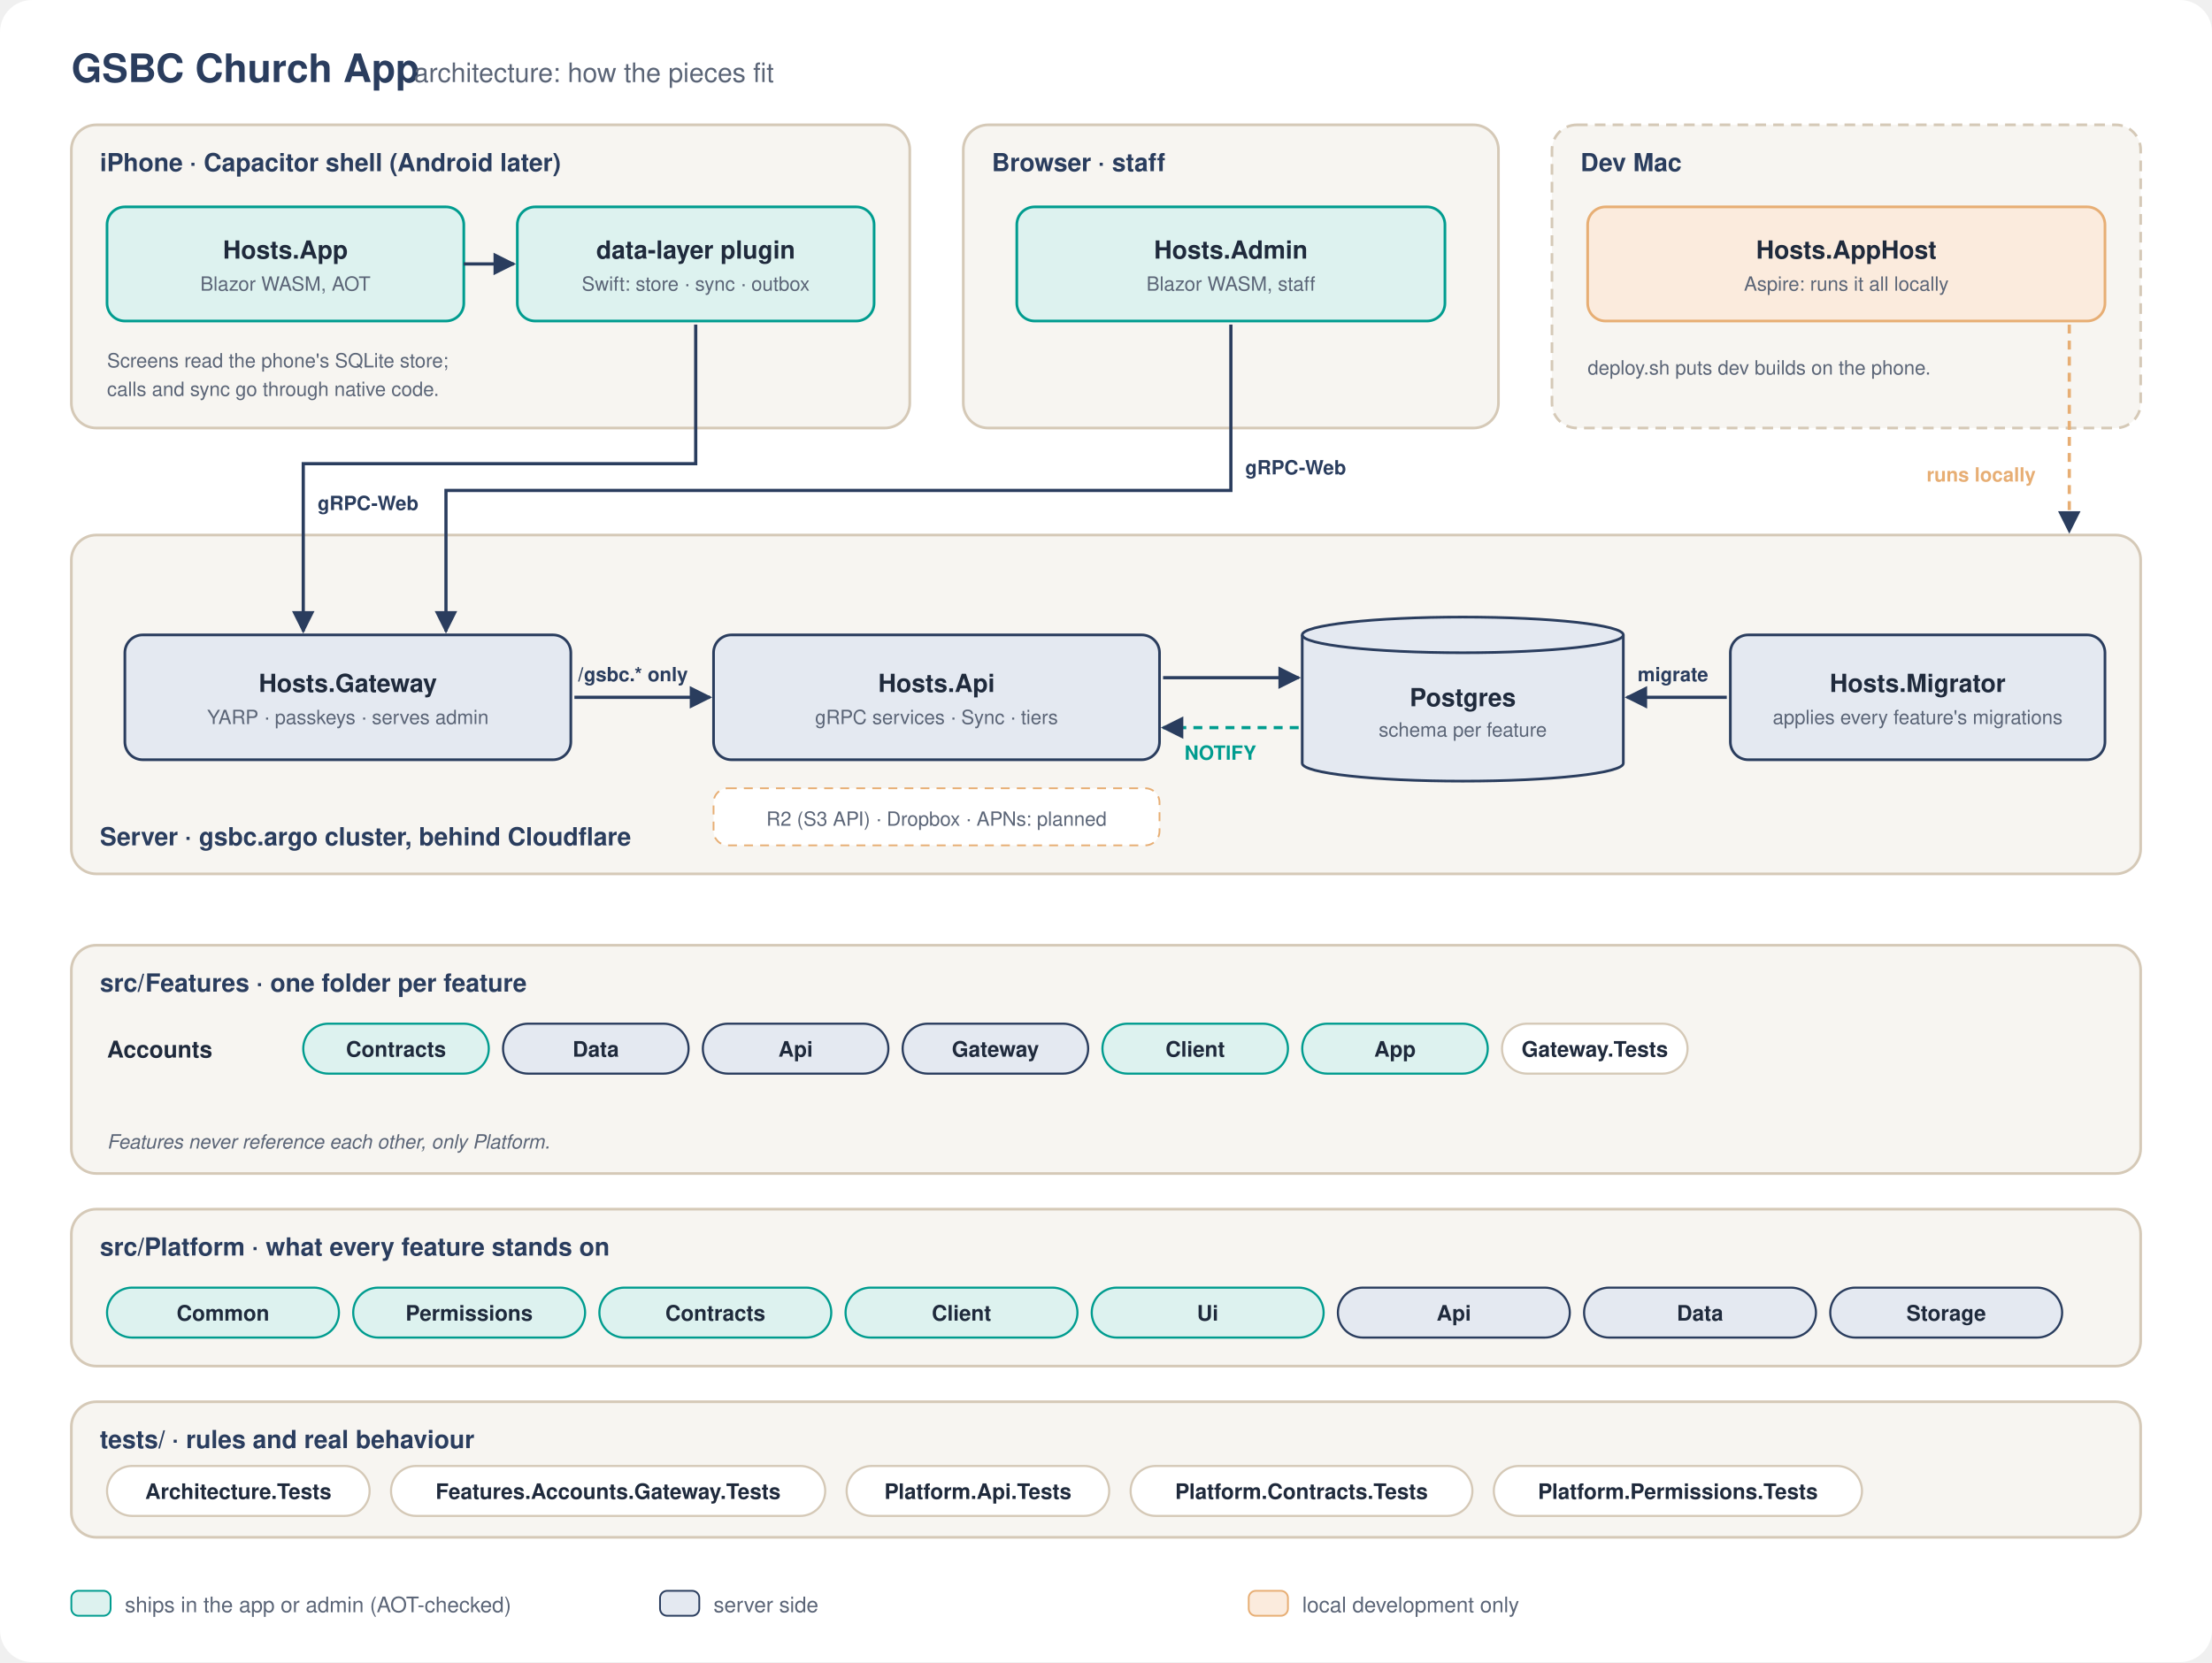
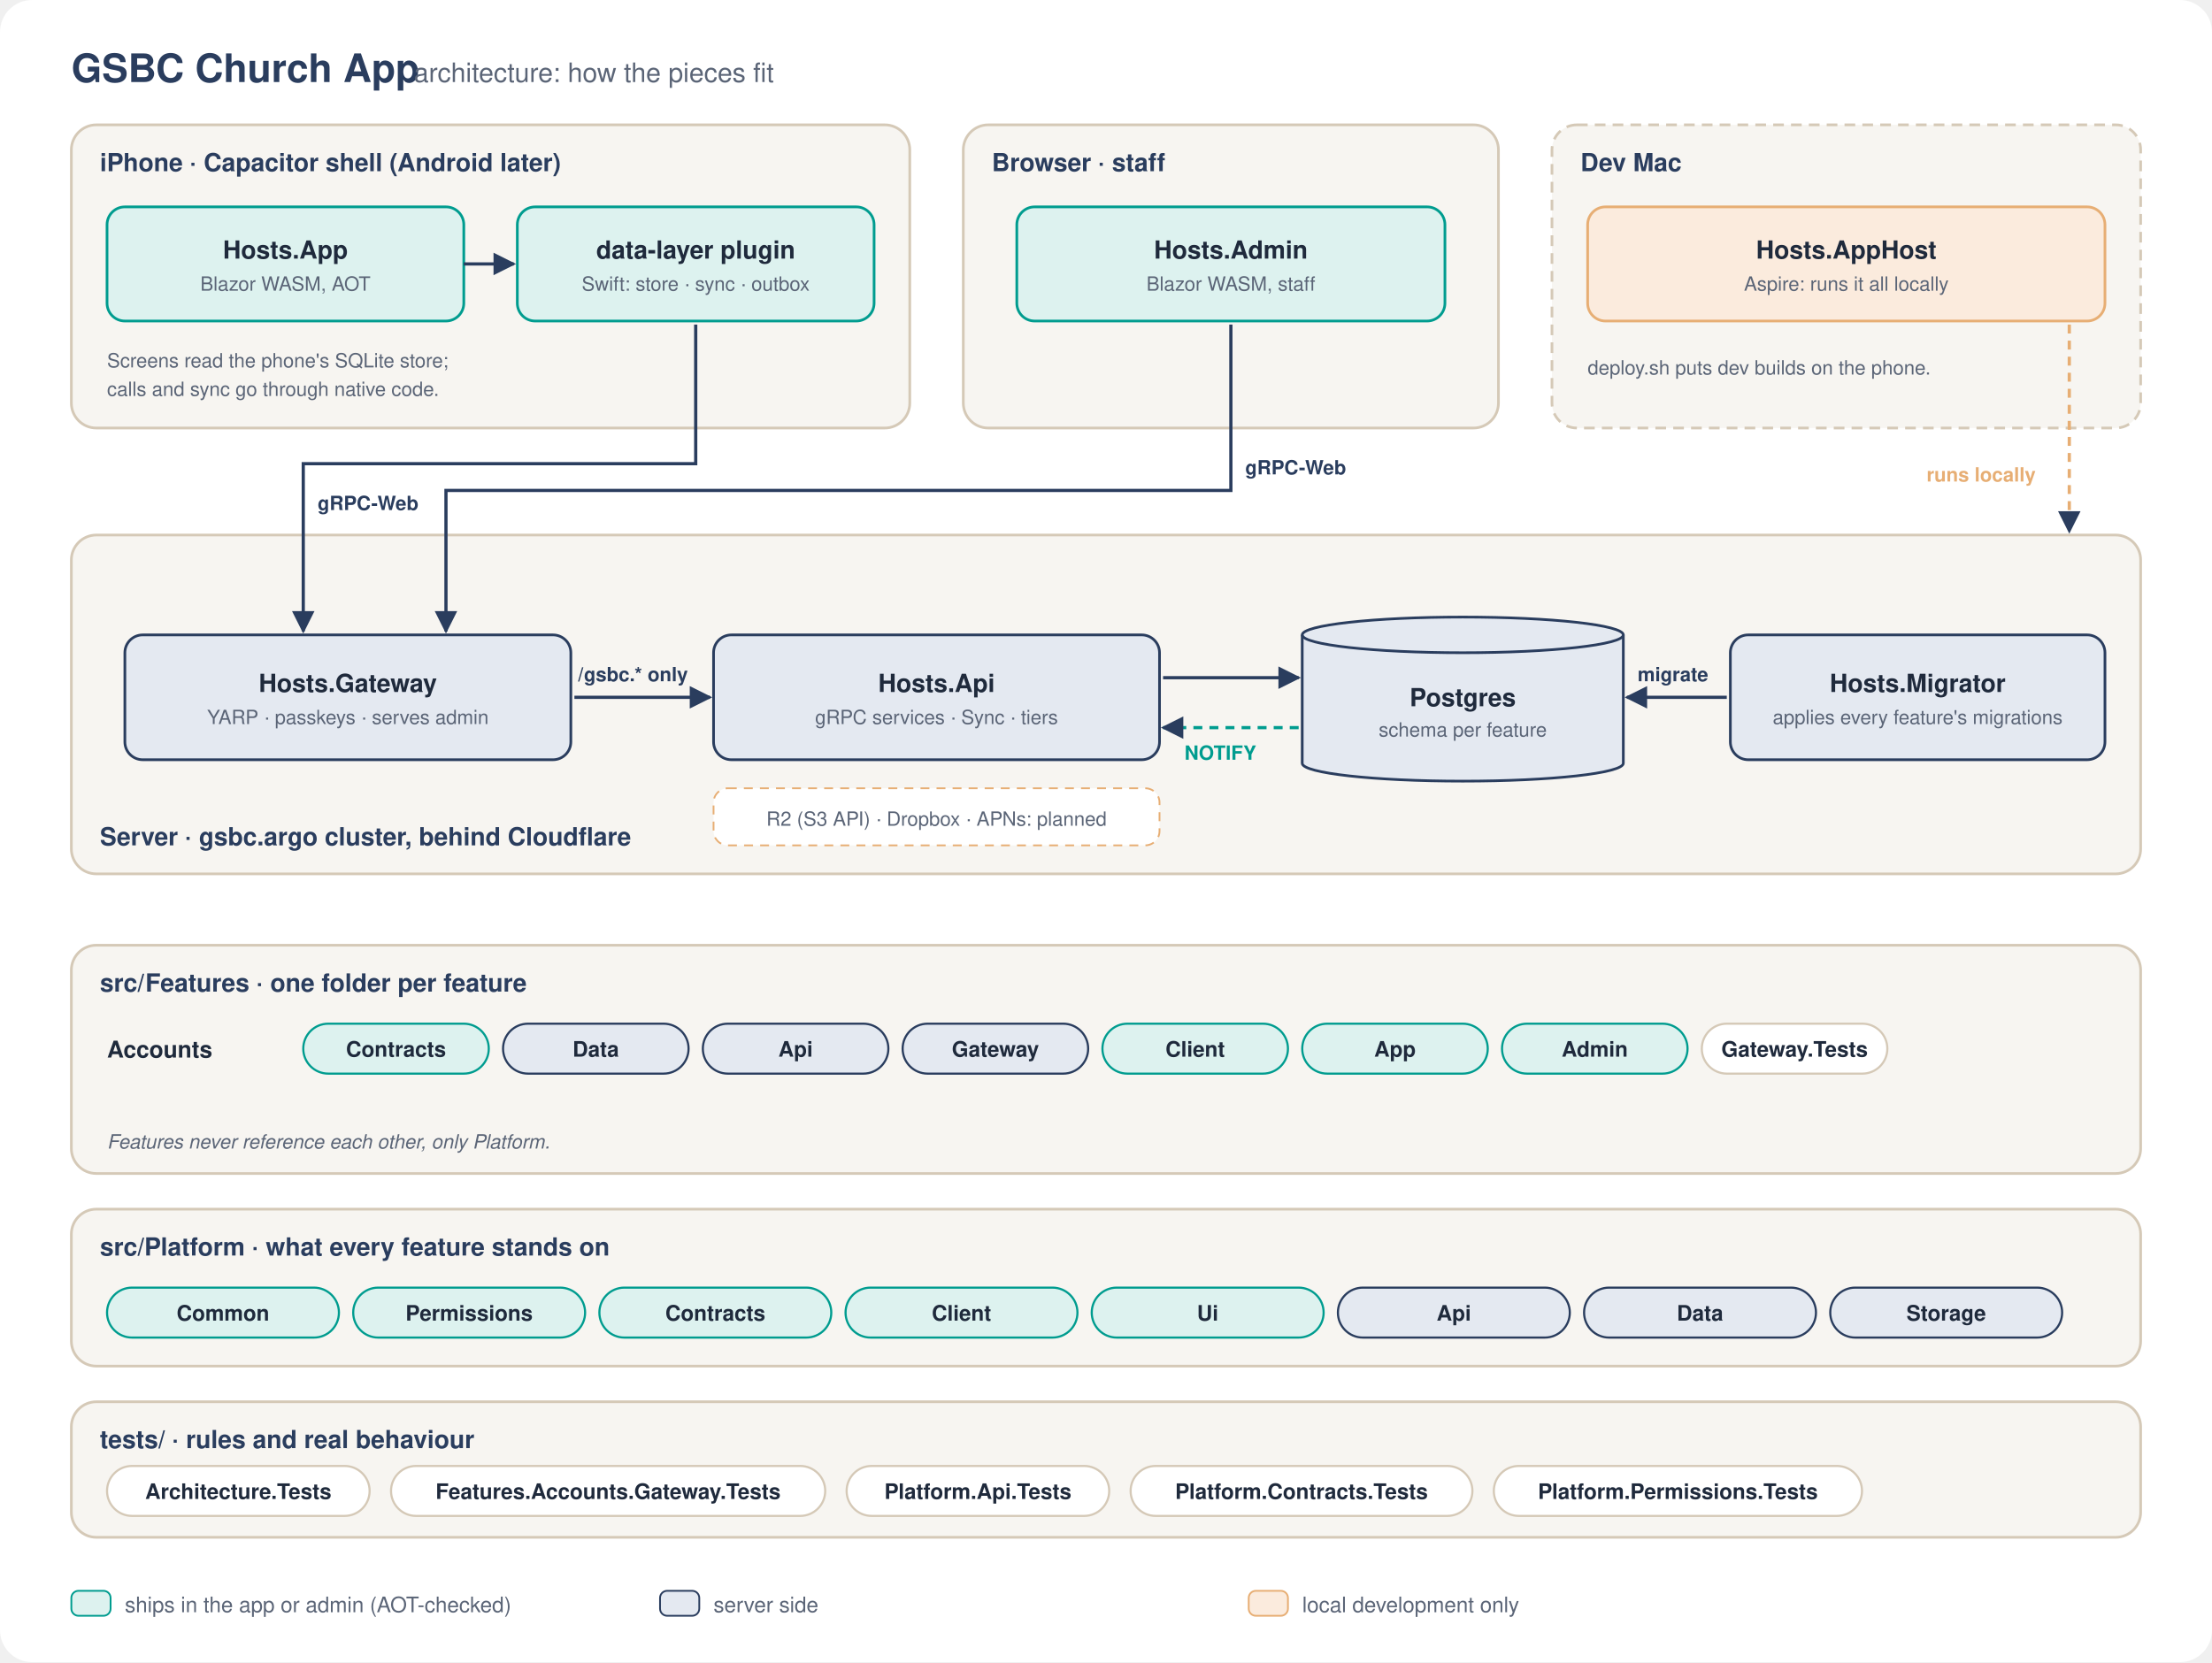
<svg xmlns="http://www.w3.org/2000/svg" viewBox="0 0 1240 932" width="1240" height="932" font-family="Montserrat, -apple-system, 'Segoe UI', Helvetica, Arial, sans-serif" role="img" aria-label="GSBC Church App architecture">
  <defs>
    <marker id="arrow" viewBox="0 0 10 10" refX="9" refY="5" markerWidth="7" markerHeight="7" orient="auto-start-reverse">
      <path d="M0,0 L10,5 L0,10 z" fill="#2A3D5E" />
    </marker>
  </defs>
  <rect width="1240" height="932" rx="18" fill="#FFFFFF" />
  <text x="40" y="46" font-size="22" font-weight="700" fill="#2A3D5E" text-anchor="start">GSBC Church App</text>
  <text x="232" y="46" font-size="15" font-weight="400" fill="#5B6577" text-anchor="start">architecture: how the pieces fit</text>
  <rect x="40" y="70" width="470" height="170" rx="14" fill="#F7F5F1" stroke="#D5C9B7" stroke-width="1.5" />
  <text x="56" y="96" font-size="14" font-weight="700" fill="#2A3D5E" text-anchor="start">iPhone · Capacitor shell (Android later)</text>
  <g data-project="GSBC.ChurchApp.Hosts.App">
    <rect x="60" y="116" width="200" height="64" rx="10" fill="#DDF2EF" stroke="#009C8F" stroke-width="1.5" />
    <text x="160.0" y="145.0" font-size="14" font-weight="700" fill="#1F2A3C" text-anchor="middle">Hosts.App</text>
    <text x="160.0" y="163.0" font-size="11" font-weight="400" fill="#5B6577" text-anchor="middle">Blazor WASM, AOT</text>
  </g>
  <g>
    <rect x="290" y="116" width="200" height="64" rx="10" fill="#DDF2EF" stroke="#009C8F" stroke-width="1.5" />
    <text x="390.0" y="145.0" font-size="14" font-weight="700" fill="#1F2A3C" text-anchor="middle">data-layer plugin</text>
    <text x="390.0" y="163.0" font-size="11" font-weight="400" fill="#5B6577" text-anchor="middle">Swift: store · sync · outbox</text>
  </g>
  <path d="M260,148 L288,148" fill="none" stroke="#2A3D5E" stroke-width="1.8" marker-end="url(#arrow)" />
  <text x="60" y="206" font-size="11" font-weight="400" fill="#5B6577" text-anchor="start">Screens read the phone's SQLite store;</text>
  <text x="60" y="222" font-size="11" font-weight="400" fill="#5B6577" text-anchor="start">calls and sync go through native code.</text>
  <rect x="540" y="70" width="300" height="170" rx="14" fill="#F7F5F1" stroke="#D5C9B7" stroke-width="1.5" />
  <text x="556" y="96" font-size="14" font-weight="700" fill="#2A3D5E" text-anchor="start">Browser · staff</text>
  <g data-project="GSBC.ChurchApp.Hosts.Admin">
    <rect x="570" y="116" width="240" height="64" rx="10" fill="#DDF2EF" stroke="#009C8F" stroke-width="1.5" />
    <text x="690.0" y="145.0" font-size="14" font-weight="700" fill="#1F2A3C" text-anchor="middle">Hosts.Admin</text>
    <text x="690.0" y="163.0" font-size="11" font-weight="400" fill="#5B6577" text-anchor="middle">Blazor WASM, staff</text>
  </g>
  <rect x="870" y="70" width="330" height="170" rx="14" fill="#F7F5F1" stroke="#D5C9B7" stroke-width="1.5" stroke-dasharray="6 4" />
  <text x="886" y="96" font-size="14" font-weight="700" fill="#2A3D5E" text-anchor="start">Dev Mac</text>
  <g data-project="GSBC.ChurchApp.Hosts.AppHost">
    <rect x="890" y="116" width="290" height="64" rx="10" fill="#FBEBDD" stroke="#E7AE74" stroke-width="1.5" />
    <text x="1035.0" y="145.0" font-size="14" font-weight="700" fill="#1F2A3C" text-anchor="middle">Hosts.AppHost</text>
    <text x="1035.0" y="163.0" font-size="11" font-weight="400" fill="#5B6577" text-anchor="middle">Aspire: runs it all locally</text>
  </g>
  <text x="890" y="210" font-size="11" font-weight="400" fill="#5B6577" text-anchor="start">deploy.sh puts dev builds on the phone.</text>
  <rect x="40" y="300" width="1160" height="190" rx="14" fill="#F7F5F1" stroke="#D5C9B7" stroke-width="1.5" />
  <text x="56" y="474" font-size="14" font-weight="700" fill="#2A3D5E" text-anchor="start">Server · gsbc.argo cluster, behind Cloudflare</text>
  <g data-project="GSBC.ChurchApp.Hosts.Gateway">
    <rect x="70" y="356" width="250" height="70" rx="10" fill="#E4E9F1" stroke="#2A3D5E" stroke-width="1.5" />
    <text x="195.0" y="388.0" font-size="14" font-weight="700" fill="#1F2A3C" text-anchor="middle">Hosts.Gateway</text>
    <text x="195.0" y="406.0" font-size="11" font-weight="400" fill="#5B6577" text-anchor="middle">YARP · passkeys · serves admin</text>
  </g>
  <g data-project="GSBC.ChurchApp.Hosts.Api">
    <rect x="400" y="356" width="250" height="70" rx="10" fill="#E4E9F1" stroke="#2A3D5E" stroke-width="1.5" />
    <text x="525.0" y="388.0" font-size="14" font-weight="700" fill="#1F2A3C" text-anchor="middle">Hosts.Api</text>
    <text x="525.0" y="406.0" font-size="11" font-weight="400" fill="#5B6577" text-anchor="middle">gRPC services · Sync · tiers</text>
  </g>
  <path d="M730,356 a90.0,10 0 0,1 180,0 v72 a90.0,10 0 0,1 -180,0 z" fill="#E4E9F1" stroke="#2A3D5E" stroke-width="1.5" />
  <path d="M730,356 a90.0,10 0 0,0 180,0" fill="none" stroke="#2A3D5E" stroke-width="1.5" />
  <text x="820.0" y="396.0" font-size="14" font-weight="700" fill="#1F2A3C" text-anchor="middle">Postgres</text>
  <text x="820.0" y="413.0" font-size="11" font-weight="400" fill="#5B6577" text-anchor="middle">schema per feature</text>
  <g data-project="GSBC.ChurchApp.Hosts.Migrator">
    <rect x="970" y="356" width="210" height="70" rx="10" fill="#E4E9F1" stroke="#2A3D5E" stroke-width="1.5" />
    <text x="1075.0" y="388.0" font-size="14" font-weight="700" fill="#1F2A3C" text-anchor="middle">Hosts.Migrator</text>
    <text x="1075.0" y="406.0" font-size="11" font-weight="400" fill="#5B6577" text-anchor="middle">applies every feature's migrations</text>
  </g>
  <rect x="400" y="442" width="250" height="32" rx="8" fill="#FFFFFF" stroke="#E7AE74" stroke-dasharray="5 4" />
  <text x="525" y="463" font-size="11" font-weight="400" fill="#5B6577" text-anchor="middle">R2 (S3 API) · Dropbox · APNs: planned</text>
  <path d="M390,182 L390,260 L170,260 L170,354" fill="none" stroke="#2A3D5E" stroke-width="1.8" marker-end="url(#arrow)" />
  <text x="178" y="286" font-size="11" font-weight="600" fill="#2A3D5E" text-anchor="start">gRPC-Web</text>
  <path d="M690,182 L690,275 L250,275 L250,354" fill="none" stroke="#2A3D5E" stroke-width="1.8" marker-end="url(#arrow)" />
  <text x="698" y="266" font-size="11" font-weight="600" fill="#2A3D5E" text-anchor="start">gRPC-Web</text>
  <path d="M322,391 L398,391" fill="none" stroke="#2A3D5E" stroke-width="1.8" marker-end="url(#arrow)" />
  <text x="324" y="382" font-size="11" font-weight="600" fill="#2A3D5E" text-anchor="start">/gsbc.* only</text>
  <path d="M652,380 L728,380" fill="none" stroke="#2A3D5E" stroke-width="1.8" marker-end="url(#arrow)" />
  <path d="M728,408 L652,408" fill="none" stroke="#009C8F" stroke-width="1.8" stroke-dasharray="5 4" marker-end="url(#arrow)" />
  <text x="664" y="426" font-size="11" font-weight="600" fill="#009C8F" text-anchor="start">NOTIFY</text>
  <path d="M968,391 L912,391" fill="none" stroke="#2A3D5E" stroke-width="1.8" marker-end="url(#arrow)" />
  <text x="918" y="382" font-size="11" font-weight="600" fill="#2A3D5E" text-anchor="start">migrate</text>
  <path d="M1160,182 L1160,298" fill="none" stroke="#E7AE74" stroke-width="1.8" stroke-dasharray="5 4" marker-end="url(#arrow)" />
  <text x="1080" y="270" font-size="11" font-weight="600" fill="#E7AE74" text-anchor="start">runs locally</text>
  <rect x="40" y="530" width="1160" height="128" rx="14" fill="#F7F5F1" stroke="#D5C9B7" stroke-width="1.5" />
  <text x="56" y="556" font-size="14" font-weight="700" fill="#2A3D5E" text-anchor="start">src/Features · one folder per feature</text>
  <text x="60" y="593" font-size="13" font-weight="700" fill="#1F2A3C" text-anchor="start">Accounts</text>
  <g data-project="GSBC.ChurchApp.Features.Accounts.Contracts">
    <rect x="170" y="574" width="104" height="28" rx="14" fill="#DDF2EF" stroke="#009C8F" stroke-width="1.2" />
    <text x="222.0" y="592.5" font-size="12" font-weight="600" fill="#1F2A3C" text-anchor="middle">Contracts</text>
  </g>
  <g data-project="GSBC.ChurchApp.Features.Accounts.Data">
    <rect x="282" y="574" width="104" height="28" rx="14" fill="#E4E9F1" stroke="#2A3D5E" stroke-width="1.2" />
    <text x="334.0" y="592.5" font-size="12" font-weight="600" fill="#1F2A3C" text-anchor="middle">Data</text>
  </g>
  <g data-project="GSBC.ChurchApp.Features.Accounts.Api">
    <rect x="394" y="574" width="104" height="28" rx="14" fill="#E4E9F1" stroke="#2A3D5E" stroke-width="1.2" />
    <text x="446.0" y="592.5" font-size="12" font-weight="600" fill="#1F2A3C" text-anchor="middle">Api</text>
  </g>
  <g data-project="GSBC.ChurchApp.Features.Accounts.Gateway">
    <rect x="506" y="574" width="104" height="28" rx="14" fill="#E4E9F1" stroke="#2A3D5E" stroke-width="1.2" />
    <text x="558.0" y="592.5" font-size="12" font-weight="600" fill="#1F2A3C" text-anchor="middle">Gateway</text>
  </g>
  <g data-project="GSBC.ChurchApp.Features.Accounts.Client">
    <rect x="618" y="574" width="104" height="28" rx="14" fill="#DDF2EF" stroke="#009C8F" stroke-width="1.2" />
    <text x="670.0" y="592.5" font-size="12" font-weight="600" fill="#1F2A3C" text-anchor="middle">Client</text>
  </g>
  <g data-project="GSBC.ChurchApp.Features.Accounts.App">
    <rect x="730" y="574" width="104" height="28" rx="14" fill="#DDF2EF" stroke="#009C8F" stroke-width="1.2" />
    <text x="782.0" y="592.5" font-size="12" font-weight="600" fill="#1F2A3C" text-anchor="middle">App</text>
  </g>
+   <g data-project="GSBC.ChurchApp.Features.Accounts.Admin">
+     <rect x="842" y="574" width="104" height="28" rx="14" fill="#DDF2EF" stroke="#009C8F" stroke-width="1.2" />
+     <text x="894.0" y="592.5" font-size="12" font-weight="600" fill="#1F2A3C" text-anchor="middle">Admin</text>
+   </g>
  <g data-project="GSBC.ChurchApp.Features.Accounts.Gateway.Tests">
-     <rect x="842" y="574" width="104" height="28" rx="14" fill="#FFFFFF" stroke="#D5C9B7" stroke-width="1.2" />
-     <text x="894.0" y="592.5" font-size="12" font-weight="600" fill="#1F2A3C" text-anchor="middle">Gateway.Tests</text>
+     <rect x="954" y="574" width="104" height="28" rx="14" fill="#FFFFFF" stroke="#D5C9B7" stroke-width="1.2" />
+     <text x="1006.0" y="592.5" font-size="12" font-weight="600" fill="#1F2A3C" text-anchor="middle">Gateway.Tests</text>
  </g>
  <text x="60" y="644" font-size="11" font-weight="400" fill="#5B6577" text-anchor="start" font-style="italic">Features never reference each other, only Platform.</text>
  <rect x="40" y="678" width="1160" height="88" rx="14" fill="#F7F5F1" stroke="#D5C9B7" stroke-width="1.5" />
  <text x="56" y="704" font-size="14" font-weight="700" fill="#2A3D5E" text-anchor="start">src/Platform · what every feature stands on</text>
  <g data-project="GSBC.ChurchApp.Platform.Common">
    <rect x="60" y="722" width="130" height="28" rx="14" fill="#DDF2EF" stroke="#009C8F" stroke-width="1.2" />
    <text x="125.0" y="740.5" font-size="12" font-weight="600" fill="#1F2A3C" text-anchor="middle">Common</text>
  </g>
  <g data-project="GSBC.ChurchApp.Platform.Permissions">
    <rect x="198" y="722" width="130" height="28" rx="14" fill="#DDF2EF" stroke="#009C8F" stroke-width="1.2" />
    <text x="263.0" y="740.5" font-size="12" font-weight="600" fill="#1F2A3C" text-anchor="middle">Permissions</text>
  </g>
  <g data-project="GSBC.ChurchApp.Platform.Contracts">
    <rect x="336" y="722" width="130" height="28" rx="14" fill="#DDF2EF" stroke="#009C8F" stroke-width="1.2" />
    <text x="401.0" y="740.5" font-size="12" font-weight="600" fill="#1F2A3C" text-anchor="middle">Contracts</text>
  </g>
  <g data-project="GSBC.ChurchApp.Platform.Client">
    <rect x="474" y="722" width="130" height="28" rx="14" fill="#DDF2EF" stroke="#009C8F" stroke-width="1.2" />
    <text x="539.0" y="740.5" font-size="12" font-weight="600" fill="#1F2A3C" text-anchor="middle">Client</text>
  </g>
  <g data-project="GSBC.ChurchApp.Platform.Ui">
    <rect x="612" y="722" width="130" height="28" rx="14" fill="#DDF2EF" stroke="#009C8F" stroke-width="1.2" />
    <text x="677.0" y="740.5" font-size="12" font-weight="600" fill="#1F2A3C" text-anchor="middle">Ui</text>
  </g>
  <g data-project="GSBC.ChurchApp.Platform.Api">
    <rect x="750" y="722" width="130" height="28" rx="14" fill="#E4E9F1" stroke="#2A3D5E" stroke-width="1.2" />
    <text x="815.0" y="740.5" font-size="12" font-weight="600" fill="#1F2A3C" text-anchor="middle">Api</text>
  </g>
  <g data-project="GSBC.ChurchApp.Platform.Data">
    <rect x="888" y="722" width="130" height="28" rx="14" fill="#E4E9F1" stroke="#2A3D5E" stroke-width="1.2" />
    <text x="953.0" y="740.5" font-size="12" font-weight="600" fill="#1F2A3C" text-anchor="middle">Data</text>
  </g>
  <g data-project="GSBC.ChurchApp.Platform.Storage">
    <rect x="1026" y="722" width="130" height="28" rx="14" fill="#E4E9F1" stroke="#2A3D5E" stroke-width="1.2" />
    <text x="1091.0" y="740.5" font-size="12" font-weight="600" fill="#1F2A3C" text-anchor="middle">Storage</text>
  </g>
  <rect x="40" y="786" width="1160" height="76" rx="14" fill="#F7F5F1" stroke="#D5C9B7" stroke-width="1.5" />
  <text x="56" y="812" font-size="14" font-weight="700" fill="#2A3D5E" text-anchor="start">tests/ · rules and real behaviour</text>
  <g data-project="GSBC.ChurchApp.Architecture.Tests">
    <rect x="60" y="822" width="147.2" height="28" rx="14" fill="#FFFFFF" stroke="#D5C9B7" stroke-width="1.2" />
    <text x="133.6" y="840.5" font-size="12" font-weight="600" fill="#1F2A3C" text-anchor="middle">Architecture.Tests</text>
  </g>
  <g data-project="GSBC.ChurchApp.Features.Accounts.Gateway.Tests">
    <rect x="219.2" y="822" width="243.4" height="28" rx="14" fill="#FFFFFF" stroke="#D5C9B7" stroke-width="1.2" />
    <text x="340.9" y="840.5" font-size="12" font-weight="600" fill="#1F2A3C" text-anchor="middle">Features.Accounts.Gateway.Tests</text>
  </g>
  <g data-project="GSBC.ChurchApp.Platform.Api.Tests">
    <rect x="474.6" y="822" width="147.2" height="28" rx="14" fill="#FFFFFF" stroke="#D5C9B7" stroke-width="1.2" />
    <text x="548.2" y="840.5" font-size="12" font-weight="600" fill="#1F2A3C" text-anchor="middle">Platform.Api.Tests</text>
  </g>
  <g data-project="GSBC.ChurchApp.Platform.Contracts.Tests">
    <rect x="633.8" y="822" width="191.6" height="28" rx="14" fill="#FFFFFF" stroke="#D5C9B7" stroke-width="1.2" />
    <text x="729.6" y="840.5" font-size="12" font-weight="600" fill="#1F2A3C" text-anchor="middle">Platform.Contracts.Tests</text>
  </g>
  <g data-project="GSBC.ChurchApp.Platform.Permissions.Tests">
    <rect x="837.4" y="822" width="206.4" height="28" rx="14" fill="#FFFFFF" stroke="#D5C9B7" stroke-width="1.2" />
    <text x="940.6" y="840.5" font-size="12" font-weight="600" fill="#1F2A3C" text-anchor="middle">Platform.Permissions.Tests</text>
  </g>
  <rect x="40" y="892" width="22" height="14" rx="4" fill="#DDF2EF" stroke="#009C8F" />
  <text x="70" y="904" font-size="12" font-weight="400" fill="#5B6577" text-anchor="start">ships in the app or admin (AOT-checked)</text>
  <rect x="370" y="892" width="22" height="14" rx="4" fill="#E4E9F1" stroke="#2A3D5E" />
  <text x="400" y="904" font-size="12" font-weight="400" fill="#5B6577" text-anchor="start">server side</text>
  <rect x="700" y="892" width="22" height="14" rx="4" fill="#FBEBDD" stroke="#E7AE74" />
  <text x="730" y="904" font-size="12" font-weight="400" fill="#5B6577" text-anchor="start">local development only</text>
</svg>
